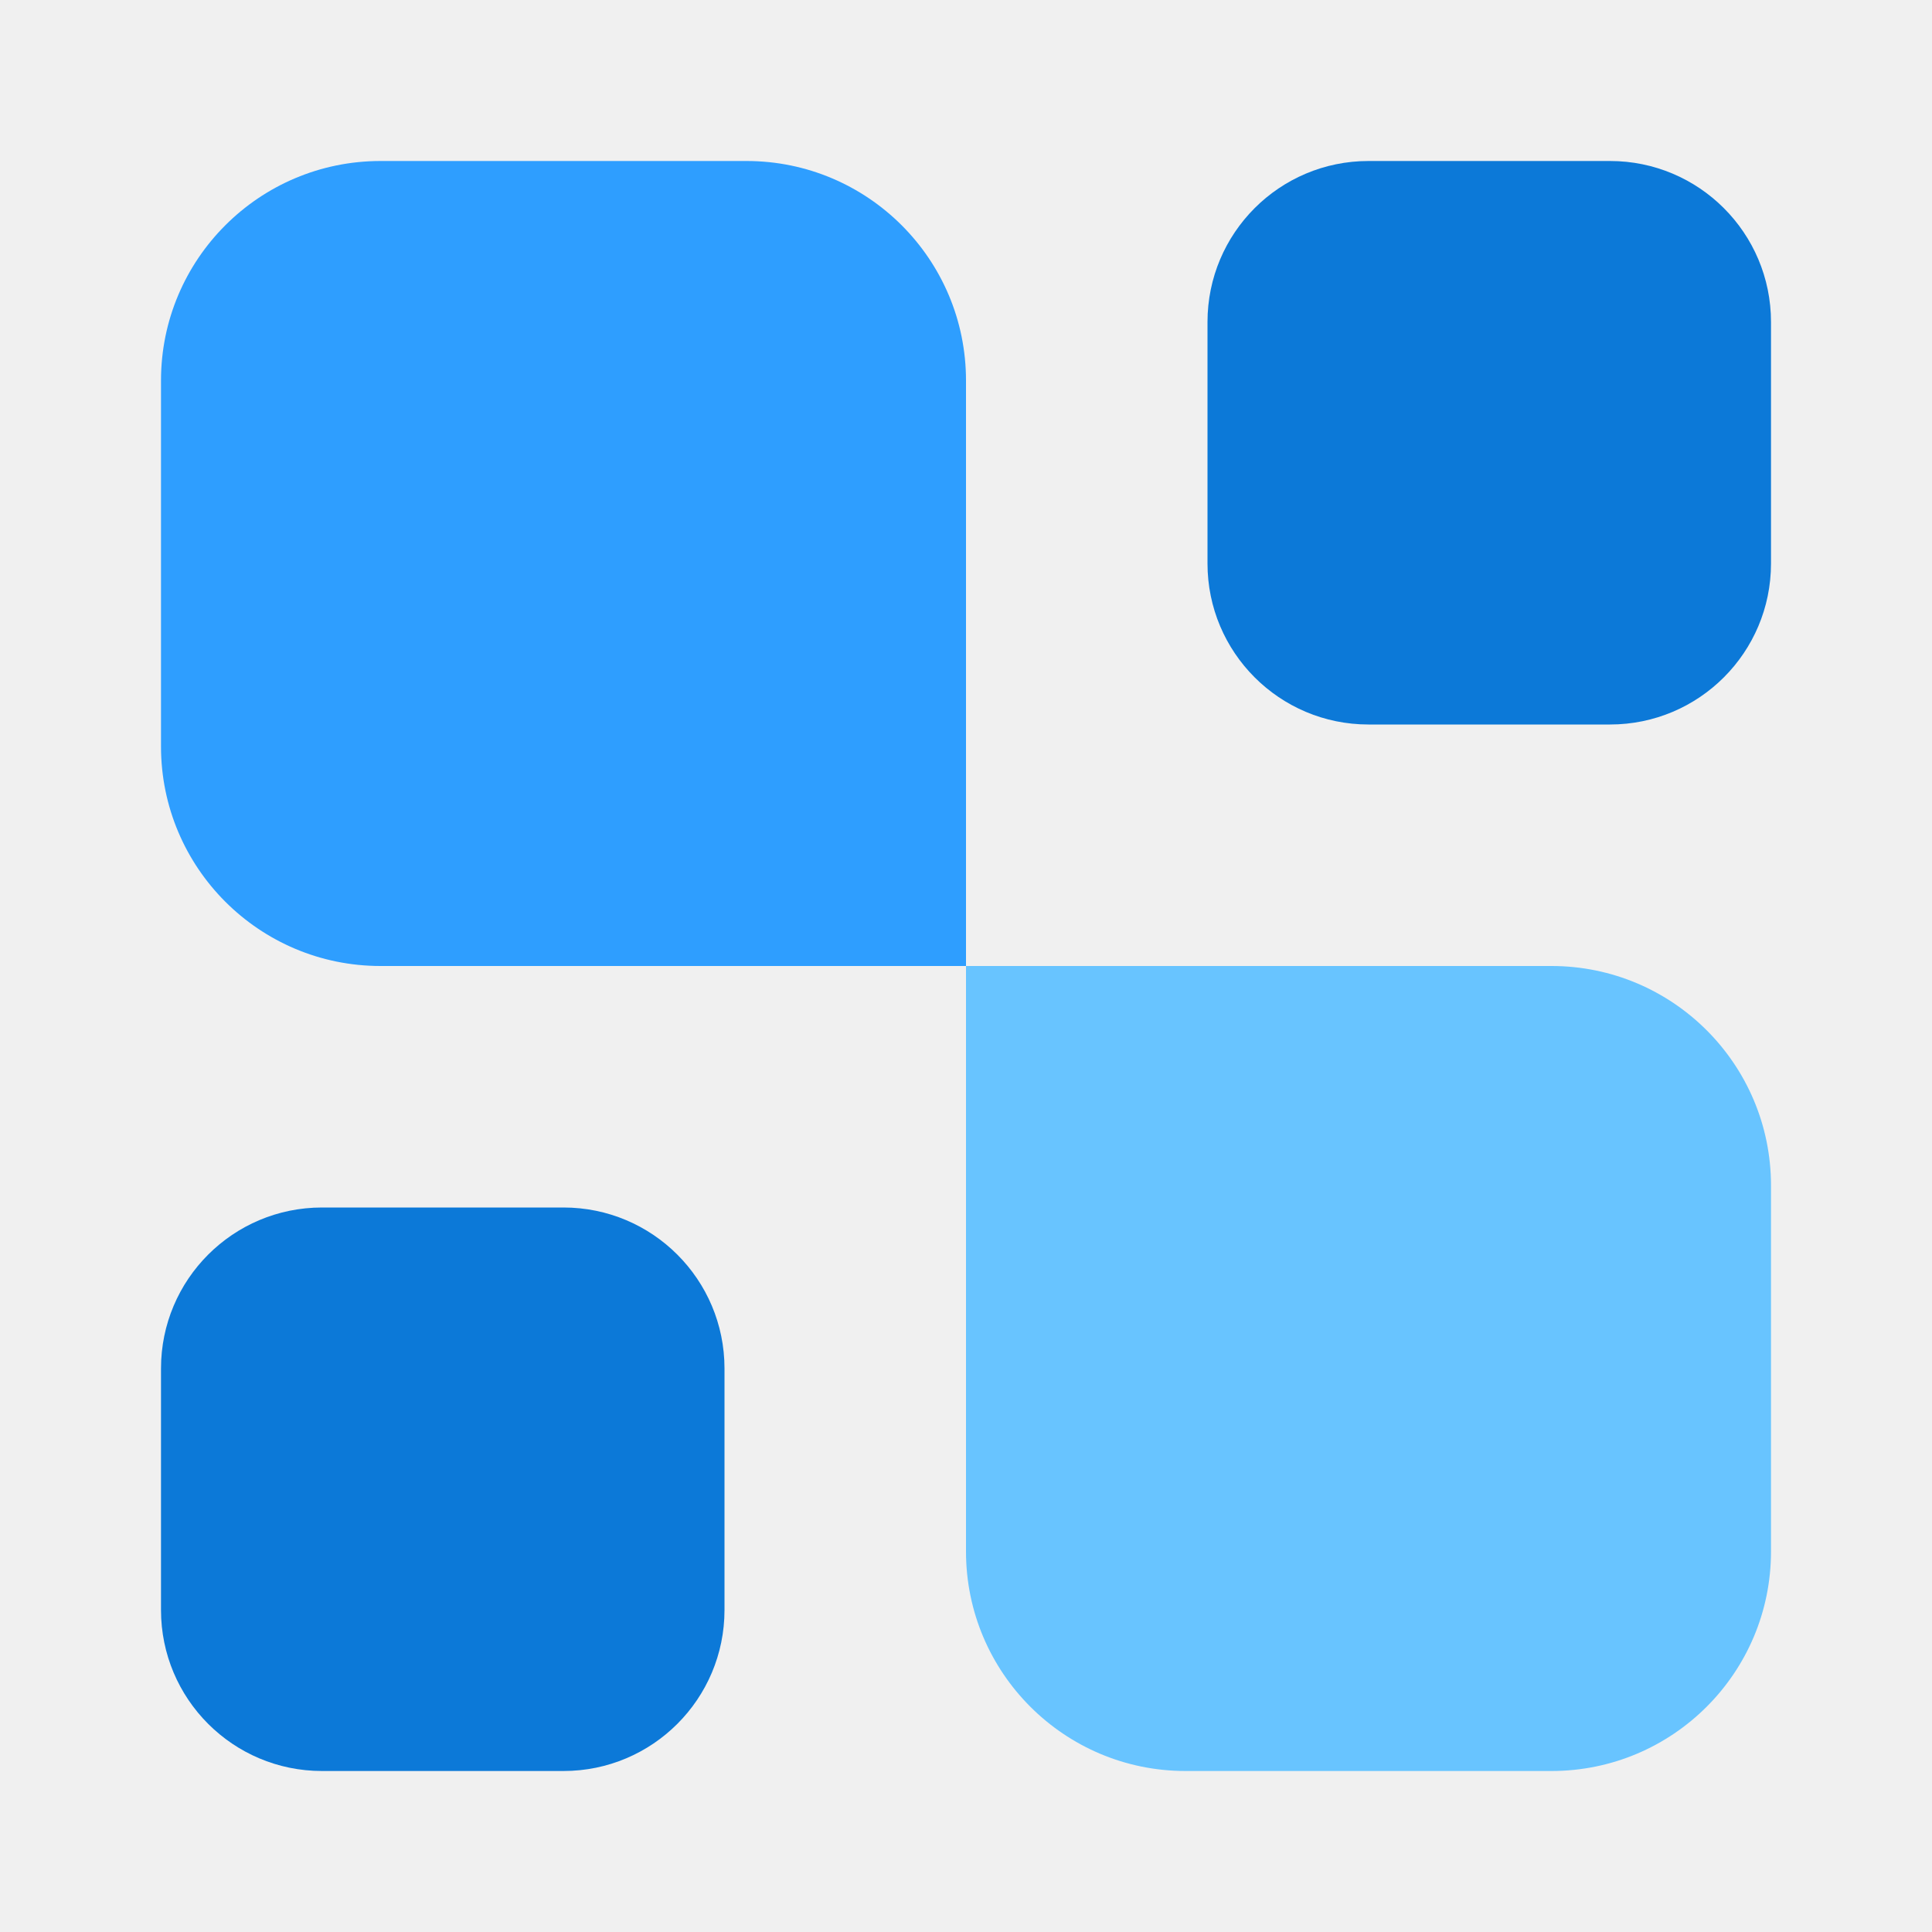
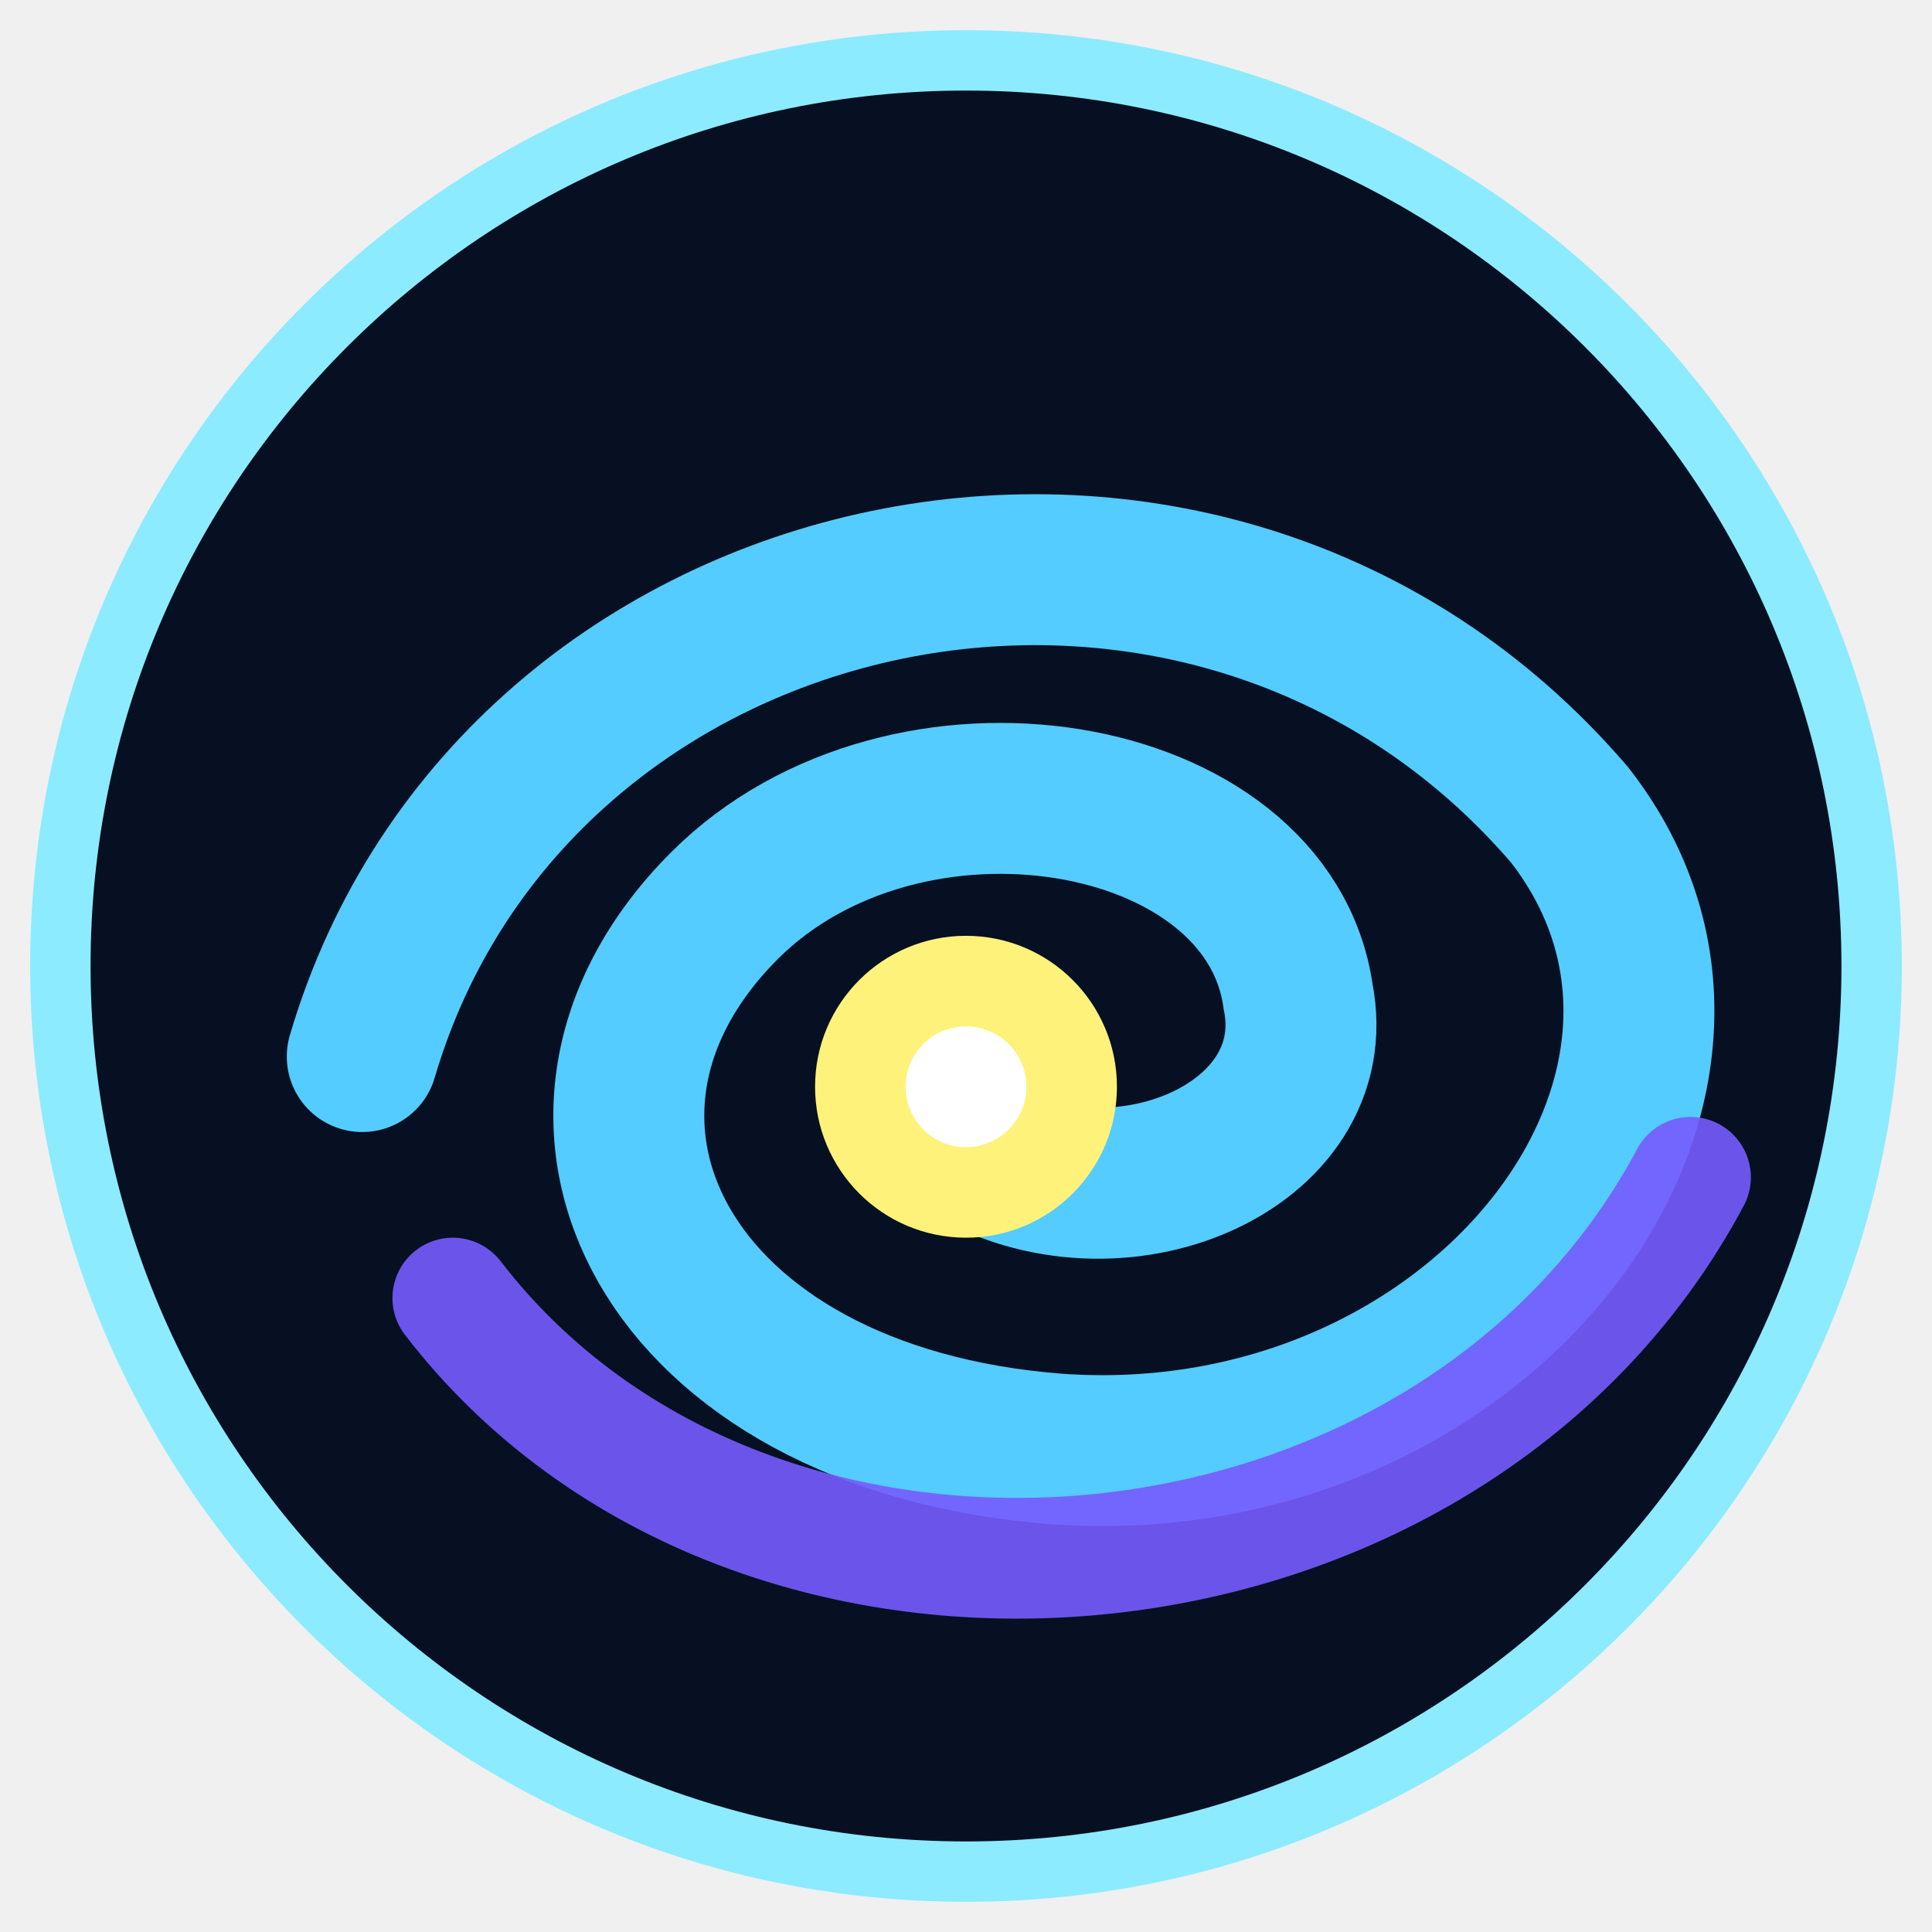
- <svg xmlns="http://www.w3.org/2000/svg" width="24" height="24" viewBox="0 0 24 24" fill="none">
-   <path d="M22 19.273C22 20.779 20.779 22 19.273 22H14.727C13.221 22 12 20.779 12 19.273V12H19.273C20.779 12 22 13.221 22 14.727V19.273Z" fill="#68C4FF" />
-   <path d="M20 2C21.105 2 22 2.895 22 4V7C22 8.105 21.105 9 20 9H17C15.895 9 15 8.105 15 7V4C15 2.895 15.895 2 17 2H20Z" fill="#0C79D8" />
-   <path d="M7 15C8.105 15 9 15.895 9 17V20C9 21.105 8.105 22 7 22H4C2.895 22 2 21.105 2 20V17C2 15.895 2.895 15 4 15H7Z" fill="#0C79D8" />
-   <path d="M12 12H4.727C3.221 12 2 10.779 2 9.273V4.727C2 3.221 3.221 2 4.727 2H9.273C10.779 2 12 3.221 12 4.727V12Z" fill="#2E9EFF" />
+ <svg xmlns="http://www.w3.org/2000/svg" width="64" height="64" viewBox="0 0 64 64" fill="none">
+   <circle cx="32" cy="32" r="30" fill="#061022" stroke="#8CEBFF" stroke-width="2" />
+   <path d="M12 35C17 18 40 13 52 27C59 36 49 49 35 48C22 47 17 37 24 30C30 24 42 26 43 33C44 38 37 41 32 38" stroke="#54CCFF" stroke-width="5" stroke-linecap="round" />
+   <path d="M15 43C25 56 48 54 56 39" stroke="#765BFF" stroke-width="4" stroke-linecap="round" opacity=".9" />
+   <circle cx="32" cy="36" r="5" fill="#FFF27A" />
+   <circle cx="32" cy="36" r="2" fill="white" />
</svg>
